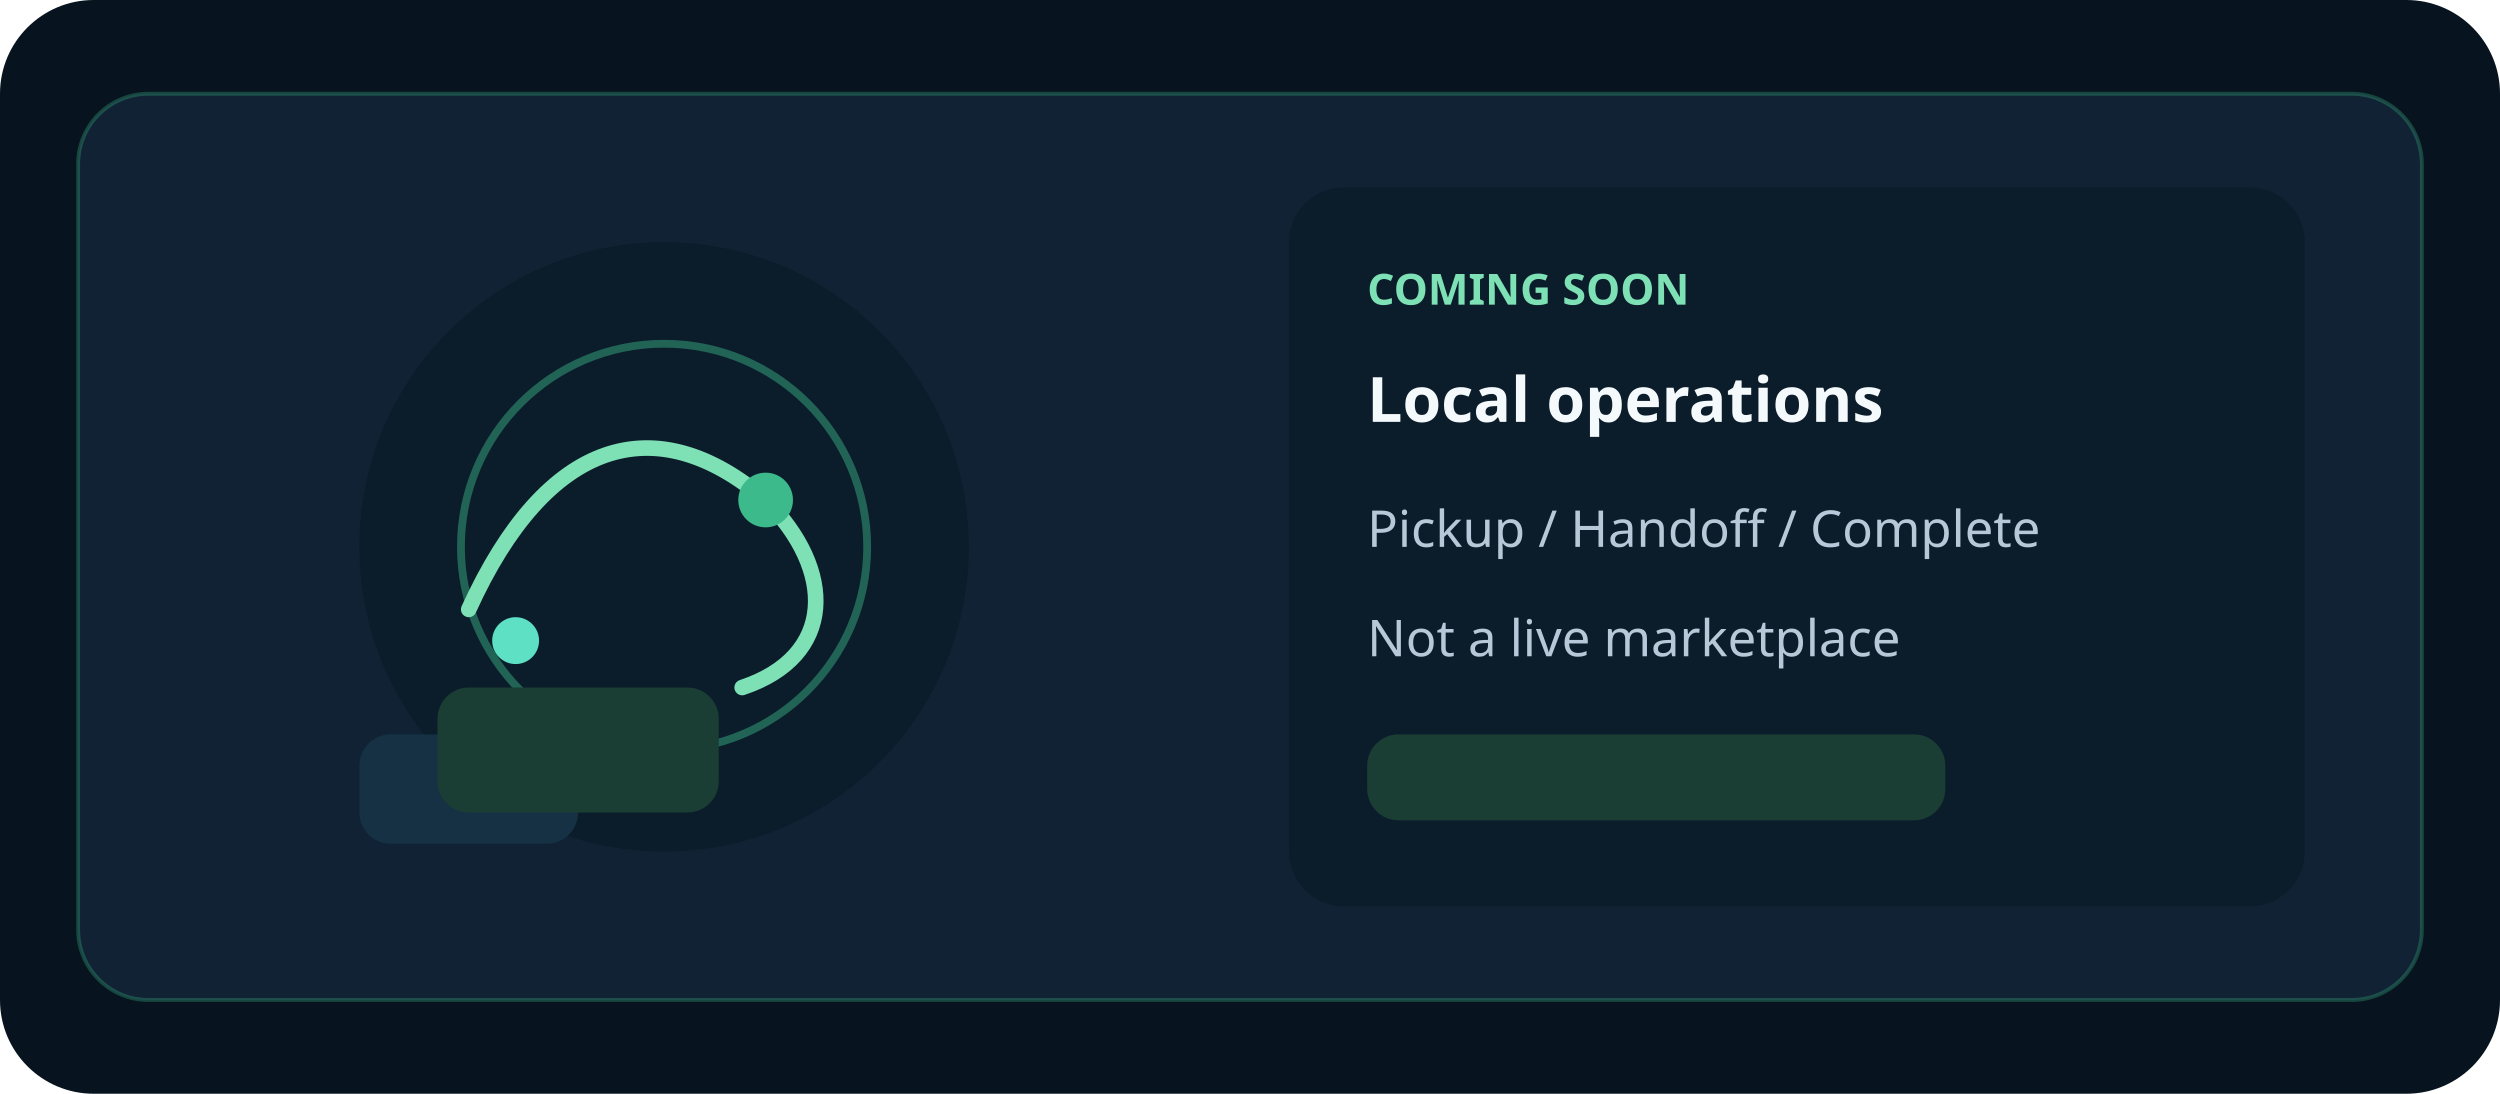
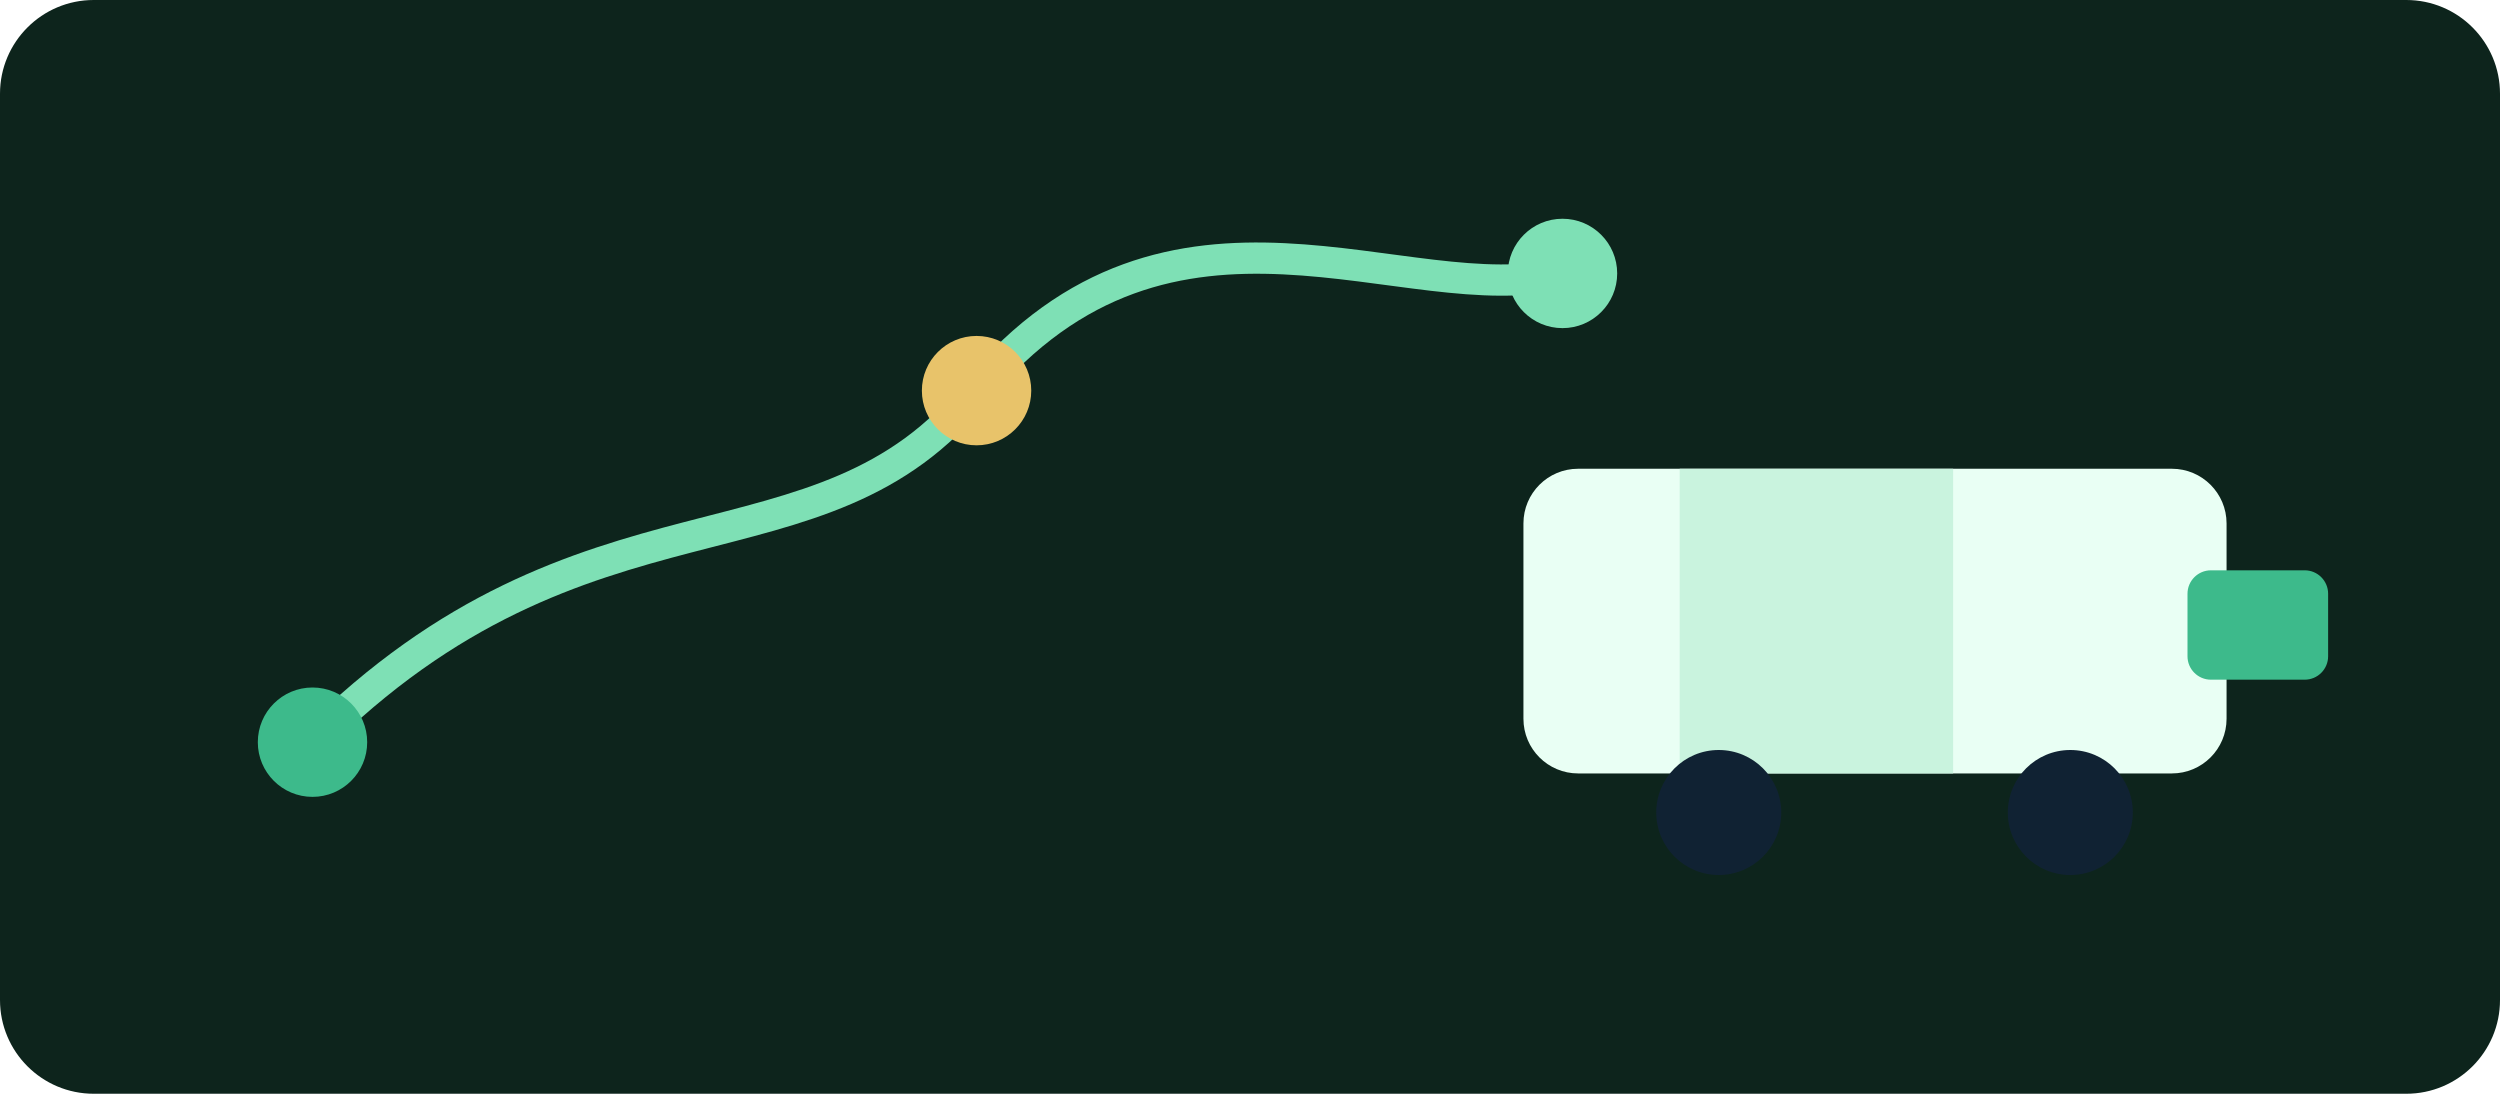
<svg xmlns="http://www.w3.org/2000/svg" width="640" height="280" viewBox="0 0 640 280" role="img" aria-labelledby="delTitle delDesc">
-   <rect width="640" height="280" rx="24" fill="#07141f" />
-   <rect x="20" y="24" width="600" height="232" rx="18" fill="#102233" stroke="#3dba8b" stroke-opacity=".3" />
-   <circle cx="170" cy="140" r="78" fill="#0b1c2a" />
-   <circle cx="170" cy="140" r="52" fill="none" stroke="#3dba8b" stroke-opacity=".45" stroke-width="2" />
-   <path d="M120 156 C140 112 168 104 196 128 C214 146 214 168 190 176" fill="none" stroke="#7ee0b5" stroke-width="4" stroke-linecap="round" />
-   <circle cx="196" cy="128" r="7" fill="#3dba8b" />
-   <circle cx="132" cy="164" r="6" fill="#5ee0c4" />
-   <rect x="92" y="188" width="56" height="28" rx="8" fill="#163044" />
-   <rect x="112" y="176" width="72" height="32" rx="8" fill="#1a3d34" />
-   <rect x="330" y="48" width="260" height="184" rx="14" fill="#0b1c2a" />
-   <text x="350" y="78" fill="#7ee0b5" font-family="Segoe UI, sans-serif" font-size="11" font-weight="700">COMING SOON</text>
-   <text x="350" y="108" fill="#f4f9fc" font-family="Segoe UI, sans-serif" font-size="16" font-weight="700">Local operations</text>
-   <text x="350" y="140" fill="#b7c9d8" font-family="Segoe UI, sans-serif" font-size="13">Pickup / Handoff / Complete</text>
-   <text x="350" y="168" fill="#b7c9d8" font-family="Segoe UI, sans-serif" font-size="13">Not a live marketplace</text>
-   <rect x="350" y="188" width="148" height="22" rx="8" fill="#1a3d34" />
+   <rect width="640" height="280" rx="24" fill="#0d241c" />
+   <path d="M80 190 C150 120 210 150 250 100 C300 40 360 80 400 70" fill="none" stroke="#7ee0b5" stroke-width="8" stroke-linecap="round" />
+   <circle cx="80" cy="190" r="14" fill="#3dba8b" />
+   <circle cx="250" cy="100" r="14" fill="#e8c36a" />
+   <circle cx="400" cy="70" r="14" fill="#7ee0b5" />
+   <rect x="390" y="120" width="180" height="78" rx="14" fill="#e9fff4" />
+   <rect x="430" y="120" width="70" height="78" fill="#c9f3de" />
+   <circle cx="440" cy="208" r="16" fill="#102233" />
+   <circle cx="530" cy="208" r="16" fill="#102233" />
+   <rect x="560" y="146" width="36" height="28" rx="6" fill="#3dba8b" />
</svg>
